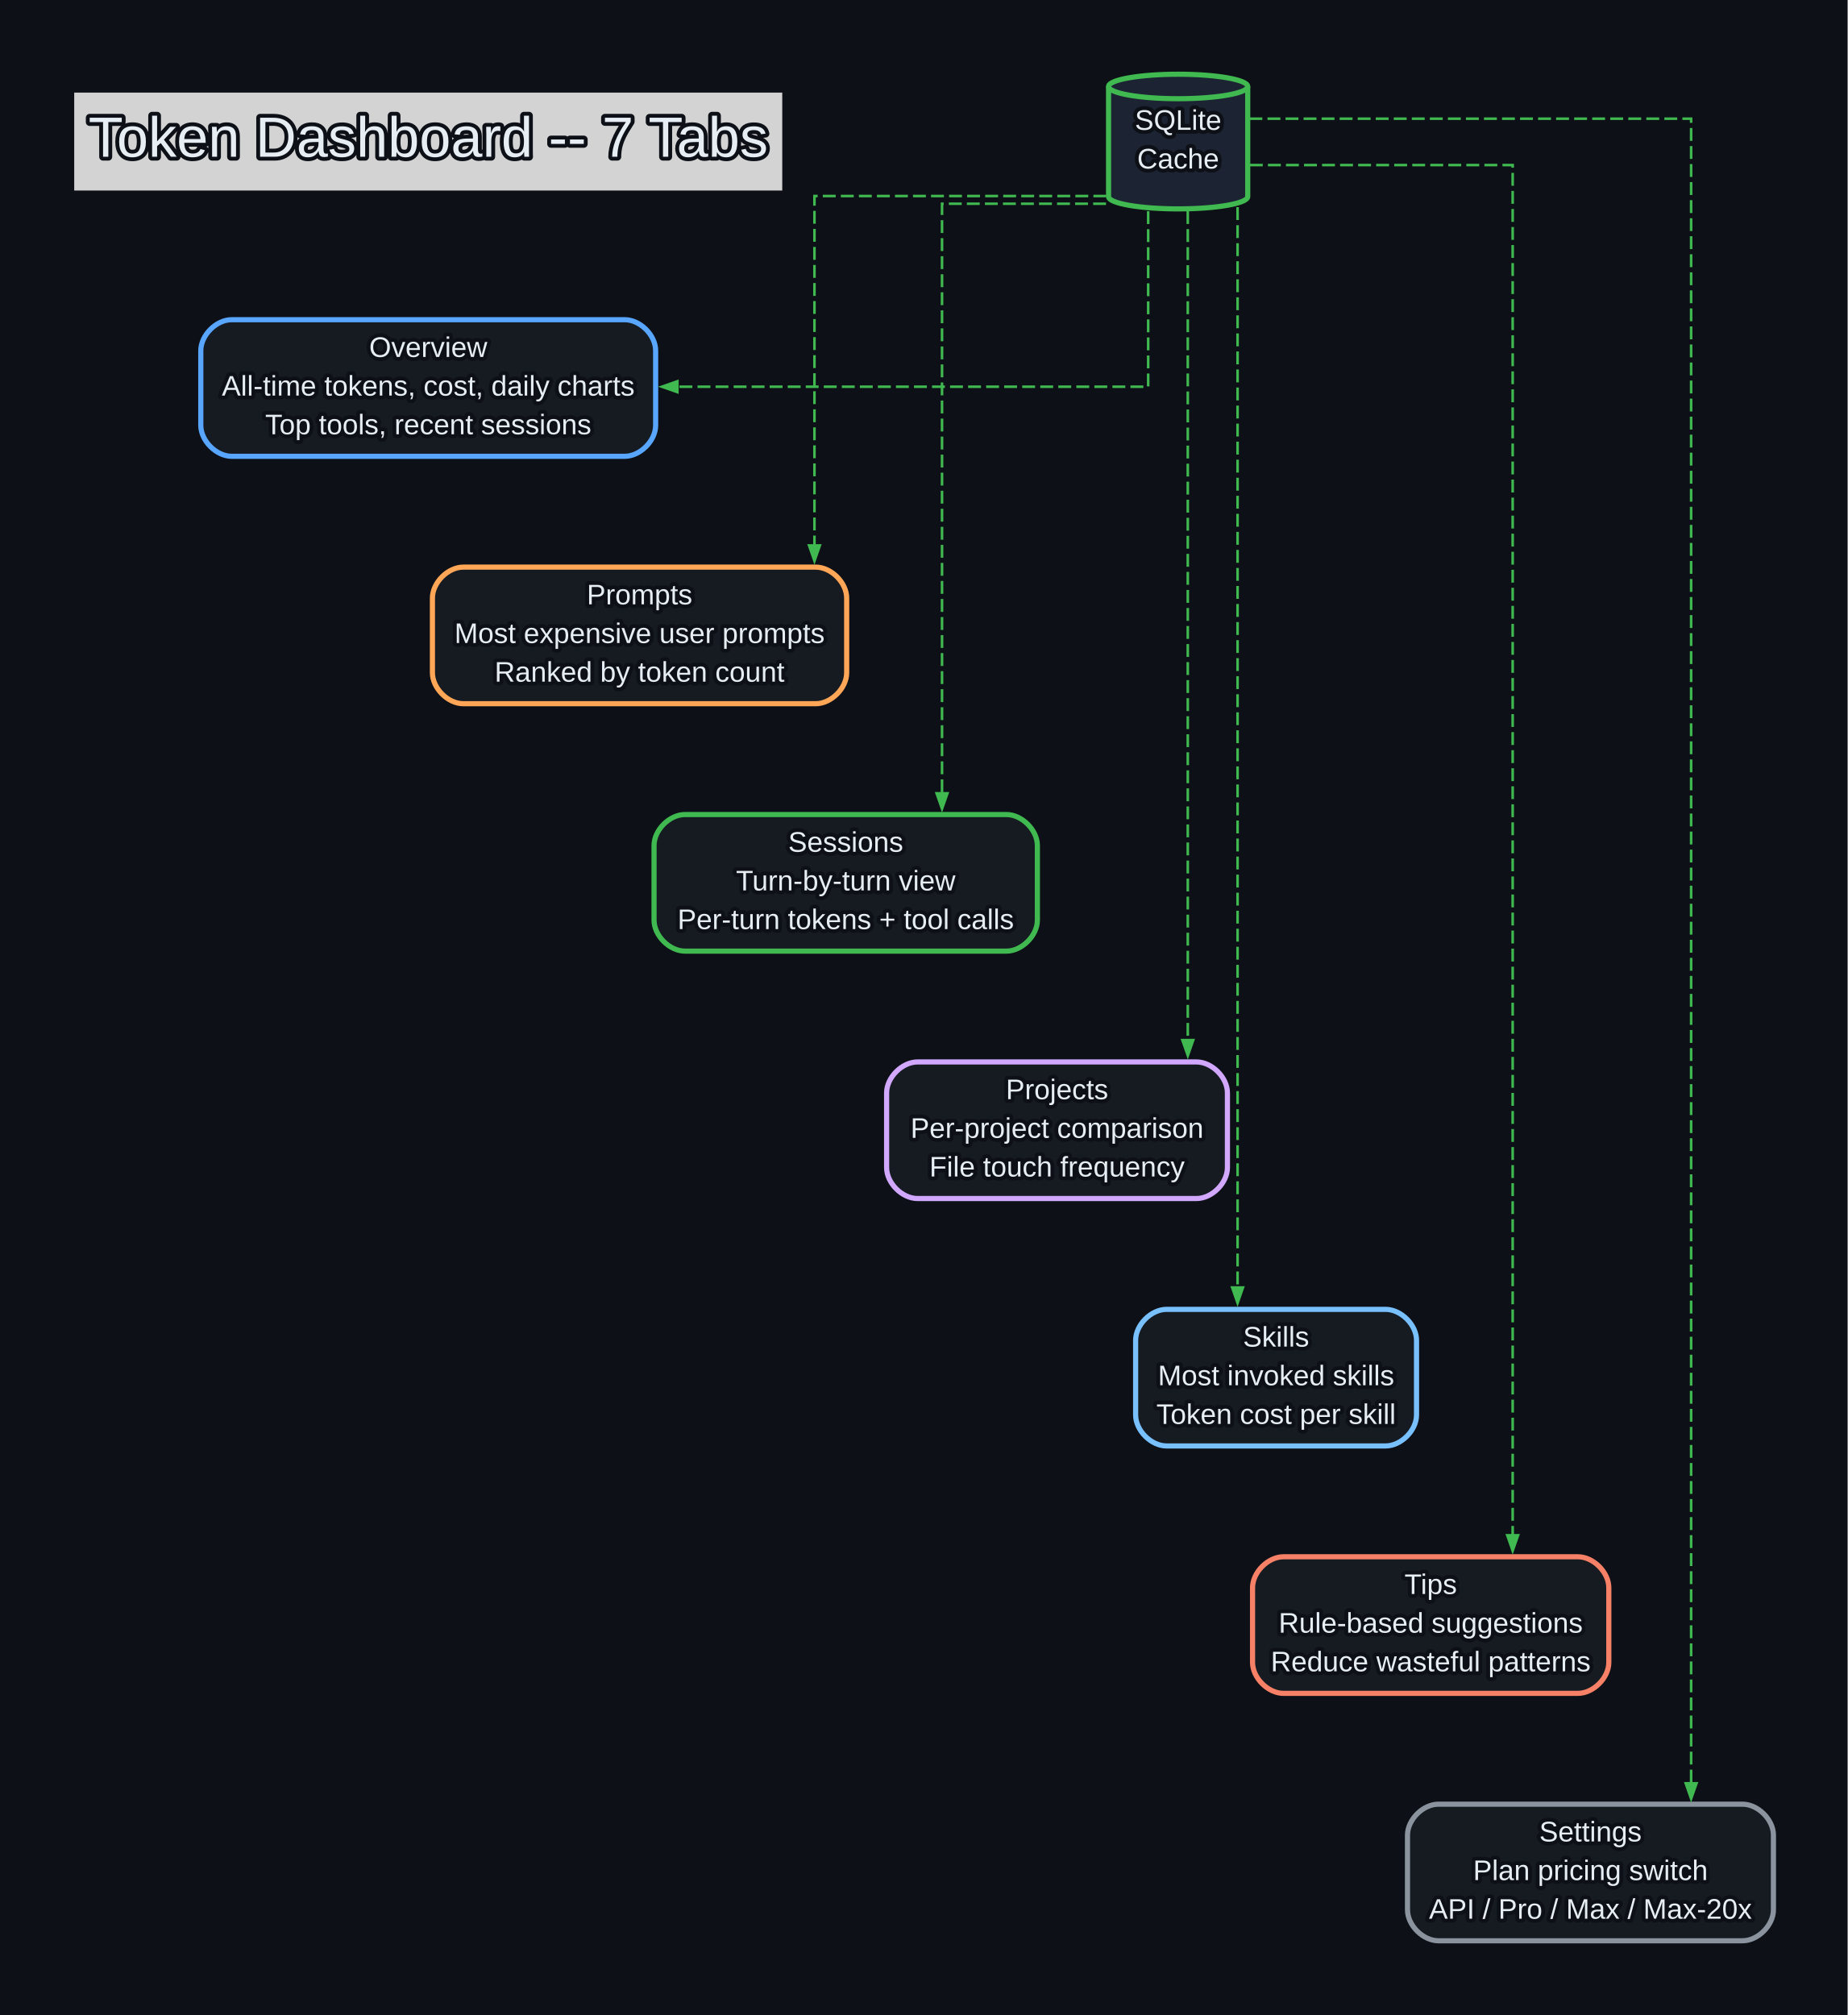
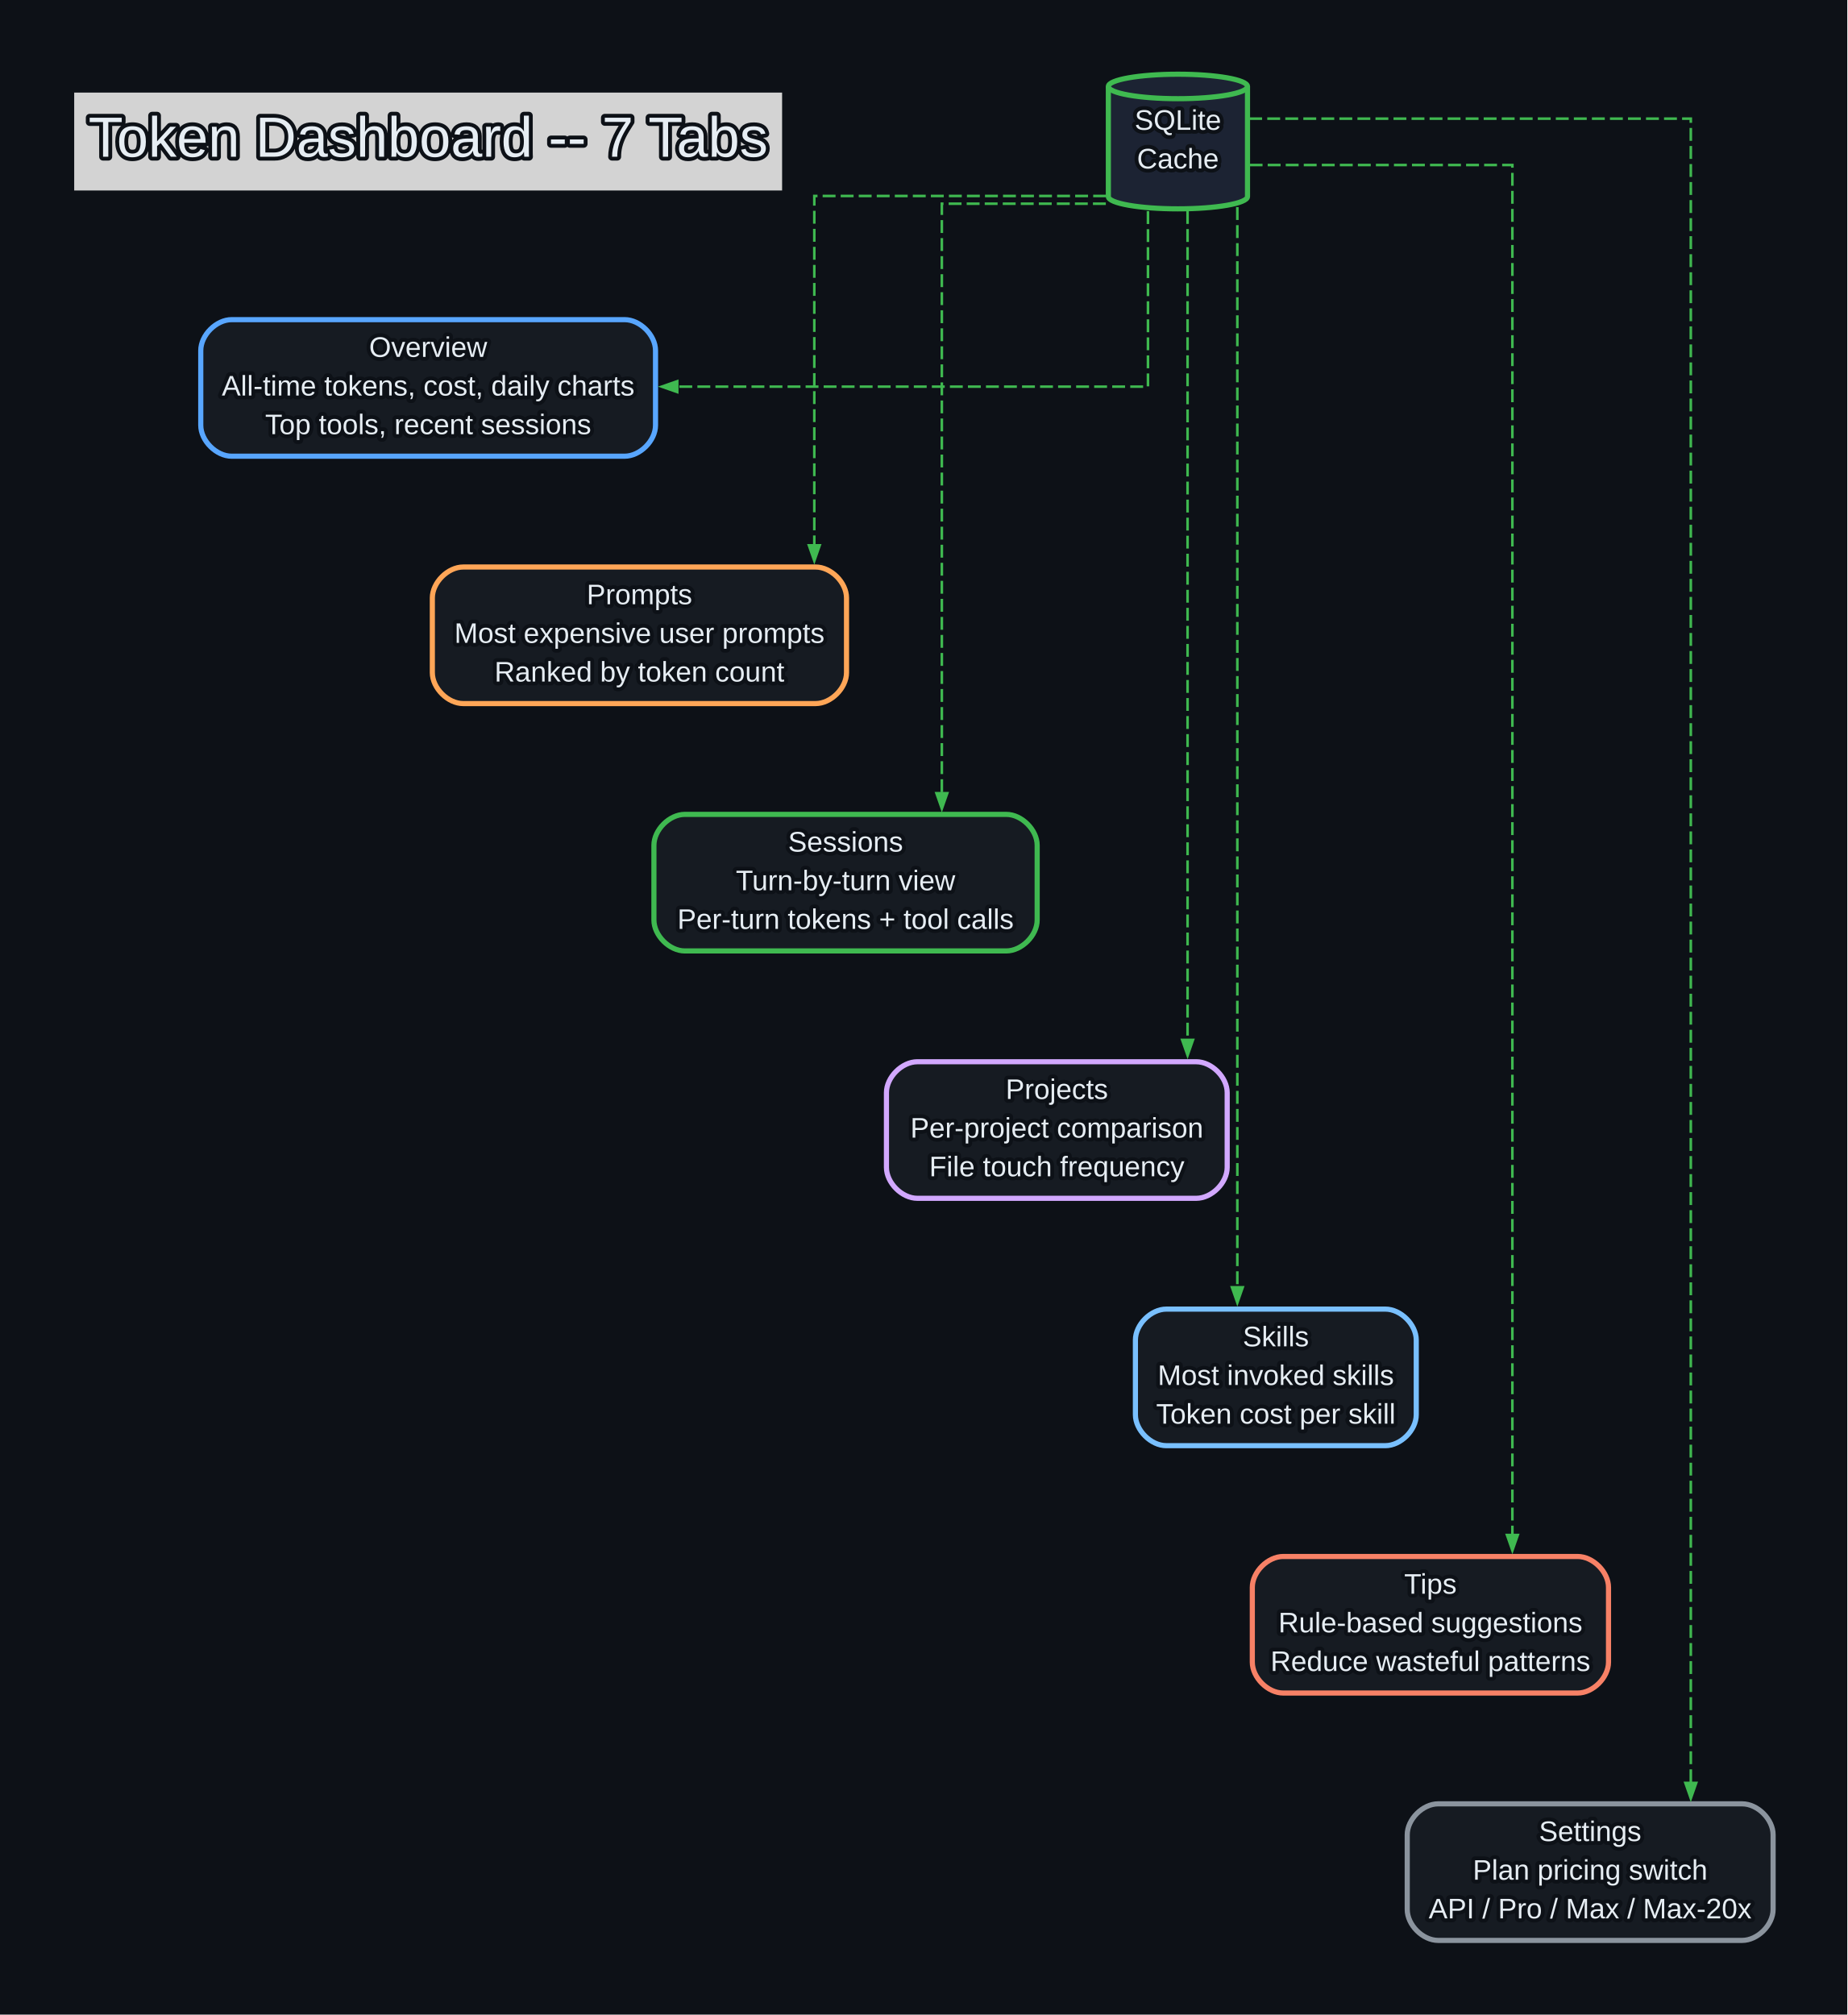
- <svg>
+ <svg xmlns="http://www.w3.org/2000/svg" width="717pt" height="782pt" viewBox="0.00 0.00 717.00 782.00">
  <style>
    text { paint-order: stroke fill; stroke: #0d1117; stroke-width: 3px; stroke-linejoin: round; }
-     </style> width="717pt" height="782pt"
-  viewBox="0.00 0.00 717.00 782.00" xmlns="http://www.w3.org/2000/svg" xmlns:xlink="http://www.w3.org/1999/xlink"&gt;
- <g id="graph0" class="graph" transform="scale(1 1) rotate(0) translate(28.8 753.05)">
+ </style>
+   <g id="graph0" class="graph" transform="scale(1 1) rotate(0) translate(28.8 753.05)">
    <polygon fill="#0d1117" stroke="none" points="-28.8,28.8 -28.8,-753.05 688.17,-753.05 688.17,28.8 -28.8,28.8" />
    <g id="node1" class="node">
      <polygon fill="lightgrey" stroke="none" points="274.75,-717.12 0,-717.12 0,-679.12 274.75,-679.12 274.75,-717.12" />
      <text xml:space="preserve" text-anchor="middle" x="137.38" y="-692.23" font-family="Segoe UI Bold, Arial, sans-serif" font-size="22.00" fill="#e6edf3">Token Dashboard -- 7 Tabs</text>
    </g>
    <g id="node2" class="node">
      <path fill="#161b22" stroke="#58a6ff" stroke-width="2" d="M213.62,-629C213.62,-629 61.12,-629 61.12,-629 55.12,-629 49.12,-623 49.12,-617 49.12,-617 49.12,-588 49.12,-588 49.12,-582 55.12,-576 61.12,-576 61.12,-576 213.62,-576 213.62,-576 219.62,-576 225.62,-582 225.62,-588 225.62,-588 225.62,-617 225.62,-617 225.62,-623 219.62,-629 213.62,-629" />
      <text xml:space="preserve" text-anchor="middle" x="137.38" y="-614.55" font-family="Segoe UI, Arial, sans-serif" font-size="11.00" fill="#e6edf3">Overview</text>
      <text xml:space="preserve" text-anchor="middle" x="137.38" y="-599.55" font-family="Segoe UI, Arial, sans-serif" font-size="11.00" fill="#e6edf3">All-time tokens, cost, daily charts</text>
      <text xml:space="preserve" text-anchor="middle" x="137.38" y="-584.55" font-family="Segoe UI, Arial, sans-serif" font-size="11.00" fill="#e6edf3">Top tools, recent sessions</text>
    </g>
    <g id="node3" class="node">
      <path fill="#161b22" stroke="#ffa657" stroke-width="2" d="M287.75,-533C287.75,-533 151,-533 151,-533 145,-533 139,-527 139,-521 139,-521 139,-492 139,-492 139,-486 145,-480 151,-480 151,-480 287.75,-480 287.75,-480 293.75,-480 299.75,-486 299.75,-492 299.75,-492 299.75,-521 299.75,-521 299.75,-527 293.75,-533 287.75,-533" />
      <text xml:space="preserve" text-anchor="middle" x="219.38" y="-518.55" font-family="Segoe UI, Arial, sans-serif" font-size="11.00" fill="#e6edf3">Prompts</text>
      <text xml:space="preserve" text-anchor="middle" x="219.38" y="-503.55" font-family="Segoe UI, Arial, sans-serif" font-size="11.00" fill="#e6edf3">Most expensive user prompts</text>
      <text xml:space="preserve" text-anchor="middle" x="219.38" y="-488.55" font-family="Segoe UI, Arial, sans-serif" font-size="11.00" fill="#e6edf3">Ranked by token count</text>
    </g>
    <g id="node4" class="node">
      <path fill="#161b22" stroke="#3fb950" stroke-width="2" d="M361.75,-437C361.75,-437 237,-437 237,-437 231,-437 225,-431 225,-425 225,-425 225,-396 225,-396 225,-390 231,-384 237,-384 237,-384 361.75,-384 361.75,-384 367.75,-384 373.75,-390 373.75,-396 373.75,-396 373.75,-425 373.75,-425 373.75,-431 367.75,-437 361.75,-437" />
      <text xml:space="preserve" text-anchor="middle" x="299.38" y="-422.55" font-family="Segoe UI, Arial, sans-serif" font-size="11.00" fill="#e6edf3">Sessions</text>
      <text xml:space="preserve" text-anchor="middle" x="299.38" y="-407.55" font-family="Segoe UI, Arial, sans-serif" font-size="11.00" fill="#e6edf3">Turn-by-turn view</text>
      <text xml:space="preserve" text-anchor="middle" x="299.38" y="-392.55" font-family="Segoe UI, Arial, sans-serif" font-size="11.00" fill="#e6edf3">Per-turn tokens + tool calls</text>
    </g>
    <g id="node5" class="node">
      <path fill="#161b22" stroke="#d2a8ff" stroke-width="2" d="M435.5,-341C435.5,-341 327.25,-341 327.25,-341 321.25,-341 315.25,-335 315.25,-329 315.25,-329 315.25,-300 315.25,-300 315.25,-294 321.25,-288 327.25,-288 327.25,-288 435.5,-288 435.5,-288 441.5,-288 447.5,-294 447.5,-300 447.5,-300 447.5,-329 447.5,-329 447.5,-335 441.5,-341 435.5,-341" />
      <text xml:space="preserve" text-anchor="middle" x="381.38" y="-326.55" font-family="Segoe UI, Arial, sans-serif" font-size="11.00" fill="#e6edf3">Projects</text>
      <text xml:space="preserve" text-anchor="middle" x="381.38" y="-311.55" font-family="Segoe UI, Arial, sans-serif" font-size="11.00" fill="#e6edf3">Per-project comparison</text>
      <text xml:space="preserve" text-anchor="middle" x="381.38" y="-296.55" font-family="Segoe UI, Arial, sans-serif" font-size="11.00" fill="#e6edf3">File touch frequency</text>
    </g>
    <g id="node6" class="node">
      <path fill="#161b22" stroke="#79c0ff" stroke-width="2" d="M508.88,-245C508.88,-245 423.88,-245 423.88,-245 417.88,-245 411.88,-239 411.88,-233 411.88,-233 411.88,-204 411.88,-204 411.88,-198 417.88,-192 423.88,-192 423.88,-192 508.88,-192 508.88,-192 514.88,-192 520.88,-198 520.88,-204 520.88,-204 520.88,-233 520.88,-233 520.88,-239 514.88,-245 508.88,-245" />
      <text xml:space="preserve" text-anchor="middle" x="466.38" y="-230.55" font-family="Segoe UI, Arial, sans-serif" font-size="11.00" fill="#e6edf3">Skills</text>
      <text xml:space="preserve" text-anchor="middle" x="466.38" y="-215.55" font-family="Segoe UI, Arial, sans-serif" font-size="11.00" fill="#e6edf3">Most invoked skills</text>
      <text xml:space="preserve" text-anchor="middle" x="466.38" y="-200.55" font-family="Segoe UI, Arial, sans-serif" font-size="11.00" fill="#e6edf3">Token cost per skill</text>
    </g>
    <g id="node7" class="node">
      <path fill="#161b22" stroke="#f78166" stroke-width="2" d="M583.5,-149C583.5,-149 469.25,-149 469.25,-149 463.25,-149 457.25,-143 457.25,-137 457.25,-137 457.25,-108 457.25,-108 457.25,-102 463.25,-96 469.25,-96 469.25,-96 583.5,-96 583.5,-96 589.5,-96 595.5,-102 595.5,-108 595.5,-108 595.5,-137 595.5,-137 595.5,-143 589.5,-149 583.5,-149" />
      <text xml:space="preserve" text-anchor="middle" x="526.38" y="-134.55" font-family="Segoe UI, Arial, sans-serif" font-size="11.00" fill="#e6edf3">Tips</text>
      <text xml:space="preserve" text-anchor="middle" x="526.38" y="-119.55" font-family="Segoe UI, Arial, sans-serif" font-size="11.00" fill="#e6edf3">Rule-based suggestions</text>
      <text xml:space="preserve" text-anchor="middle" x="526.38" y="-104.55" font-family="Segoe UI, Arial, sans-serif" font-size="11.00" fill="#e6edf3">Reduce wasteful patterns</text>
    </g>
    <g id="node8" class="node">
      <path fill="#161b22" stroke="#8b949e" stroke-width="2" d="M647.38,-53C647.38,-53 529.38,-53 529.38,-53 523.38,-53 517.38,-47 517.38,-41 517.38,-41 517.38,-12 517.38,-12 517.38,-6 523.38,0 529.38,0 529.38,0 647.38,0 647.38,0 653.38,0 659.38,-6 659.38,-12 659.38,-12 659.38,-41 659.38,-41 659.38,-47 653.38,-53 647.38,-53" />
      <text xml:space="preserve" text-anchor="middle" x="588.38" y="-38.55" font-family="Segoe UI, Arial, sans-serif" font-size="11.00" fill="#e6edf3">Settings</text>
      <text xml:space="preserve" text-anchor="middle" x="588.38" y="-23.55" font-family="Segoe UI, Arial, sans-serif" font-size="11.00" fill="#e6edf3">Plan pricing switch</text>
      <text xml:space="preserve" text-anchor="middle" x="588.38" y="-8.55" font-family="Segoe UI, Arial, sans-serif" font-size="11.00" fill="#e6edf3">API / Pro / Max / Max-20x</text>
    </g>
    <g id="node9" class="node">
      <path fill="#1c2333" stroke="#3fb950" stroke-width="2" d="M455.38,-719.5C455.38,-722.12 443.27,-724.25 428.38,-724.25 413.48,-724.25 401.38,-722.12 401.38,-719.5 401.38,-719.5 401.38,-676.75 401.38,-676.75 401.38,-674.13 413.48,-672 428.38,-672 443.27,-672 455.38,-674.13 455.38,-676.75 455.38,-676.75 455.38,-719.5 455.38,-719.5" />
      <path fill="none" stroke="#3fb950" stroke-width="2" d="M455.38,-719.5C455.38,-716.88 443.27,-714.75 428.38,-714.75 413.48,-714.75 401.38,-716.88 401.38,-719.5" />
      <text xml:space="preserve" text-anchor="middle" x="428.38" y="-702.67" font-family="Segoe UI, Arial, sans-serif" font-size="11.00" fill="#e6edf3">SQLite</text>
      <text xml:space="preserve" text-anchor="middle" x="428.38" y="-687.67" font-family="Segoe UI, Arial, sans-serif" font-size="11.00" fill="#e6edf3">Cache</text>
    </g>
    <g id="edge7" class="edge">
      <path fill="none" stroke="#3fb950" stroke-dasharray="5,2" d="M416.75,-671.12C416.75,-643 416.75,-603 416.75,-603 416.75,-603 234.05,-603 234.05,-603" />
      <polygon fill="#3fb950" stroke="#3fb950" points="234.05,-600.9 228.05,-603 234.05,-605.1 234.05,-600.9" />
    </g>
    <g id="edge8" class="edge">
      <path fill="none" stroke="#3fb950" stroke-dasharray="5,2" d="M400.49,-677C359.37,-677 287.25,-677 287.25,-677 287.25,-677 287.25,-541.41 287.25,-541.41" />
      <polygon fill="#3fb950" stroke="#3fb950" points="289.35,-541.41 287.25,-535.41 285.15,-541.41 289.35,-541.41" />
    </g>
    <g id="edge9" class="edge">
      <path fill="none" stroke="#3fb950" stroke-dasharray="5,2" d="M400.39,-674C373.44,-674 336.75,-674 336.75,-674 336.75,-674 336.75,-445.22 336.75,-445.22" />
      <polygon fill="#3fb950" stroke="#3fb950" points="338.85,-445.22 336.75,-439.22 334.65,-445.22 338.85,-445.22" />
    </g>
    <g id="edge10" class="edge">
      <path fill="none" stroke="#3fb950" stroke-dasharray="5,2" d="M432.12,-671.15C432.12,-671.15 432.12,-349.47 432.12,-349.47" />
      <polygon fill="#3fb950" stroke="#3fb950" points="434.23,-349.47 432.13,-343.47 430.03,-349.47 434.23,-349.47" />
    </g>
    <g id="edge11" class="edge">
      <path fill="none" stroke="#3fb950" stroke-dasharray="5,2" d="M451.44,-672.68C451.44,-672.68 451.44,-253.47 451.44,-253.47" />
      <polygon fill="#3fb950" stroke="#3fb950" points="453.54,-253.47 451.44,-247.47 449.34,-253.47 453.54,-253.47" />
    </g>
    <g id="edge12" class="edge">
      <path fill="none" stroke="#3fb950" stroke-dasharray="5,2" d="M456.22,-689C494.37,-689 558.19,-689 558.19,-689 558.19,-689 558.19,-157.34 558.19,-157.34" />
      <polygon fill="#3fb950" stroke="#3fb950" points="560.29,-157.34 558.19,-151.34 556.09,-157.34 560.29,-157.34" />
    </g>
    <g id="edge13" class="edge">
      <path fill="none" stroke="#3fb950" stroke-dasharray="5,2" d="M456.05,-707C510.75,-707 627.44,-707 627.44,-707 627.44,-707 627.44,-61.11 627.44,-61.11" />
      <polygon fill="#3fb950" stroke="#3fb950" points="629.54,-61.11 627.44,-55.11 625.34,-61.11 629.54,-61.11" />
    </g>
  </g>
</svg>
